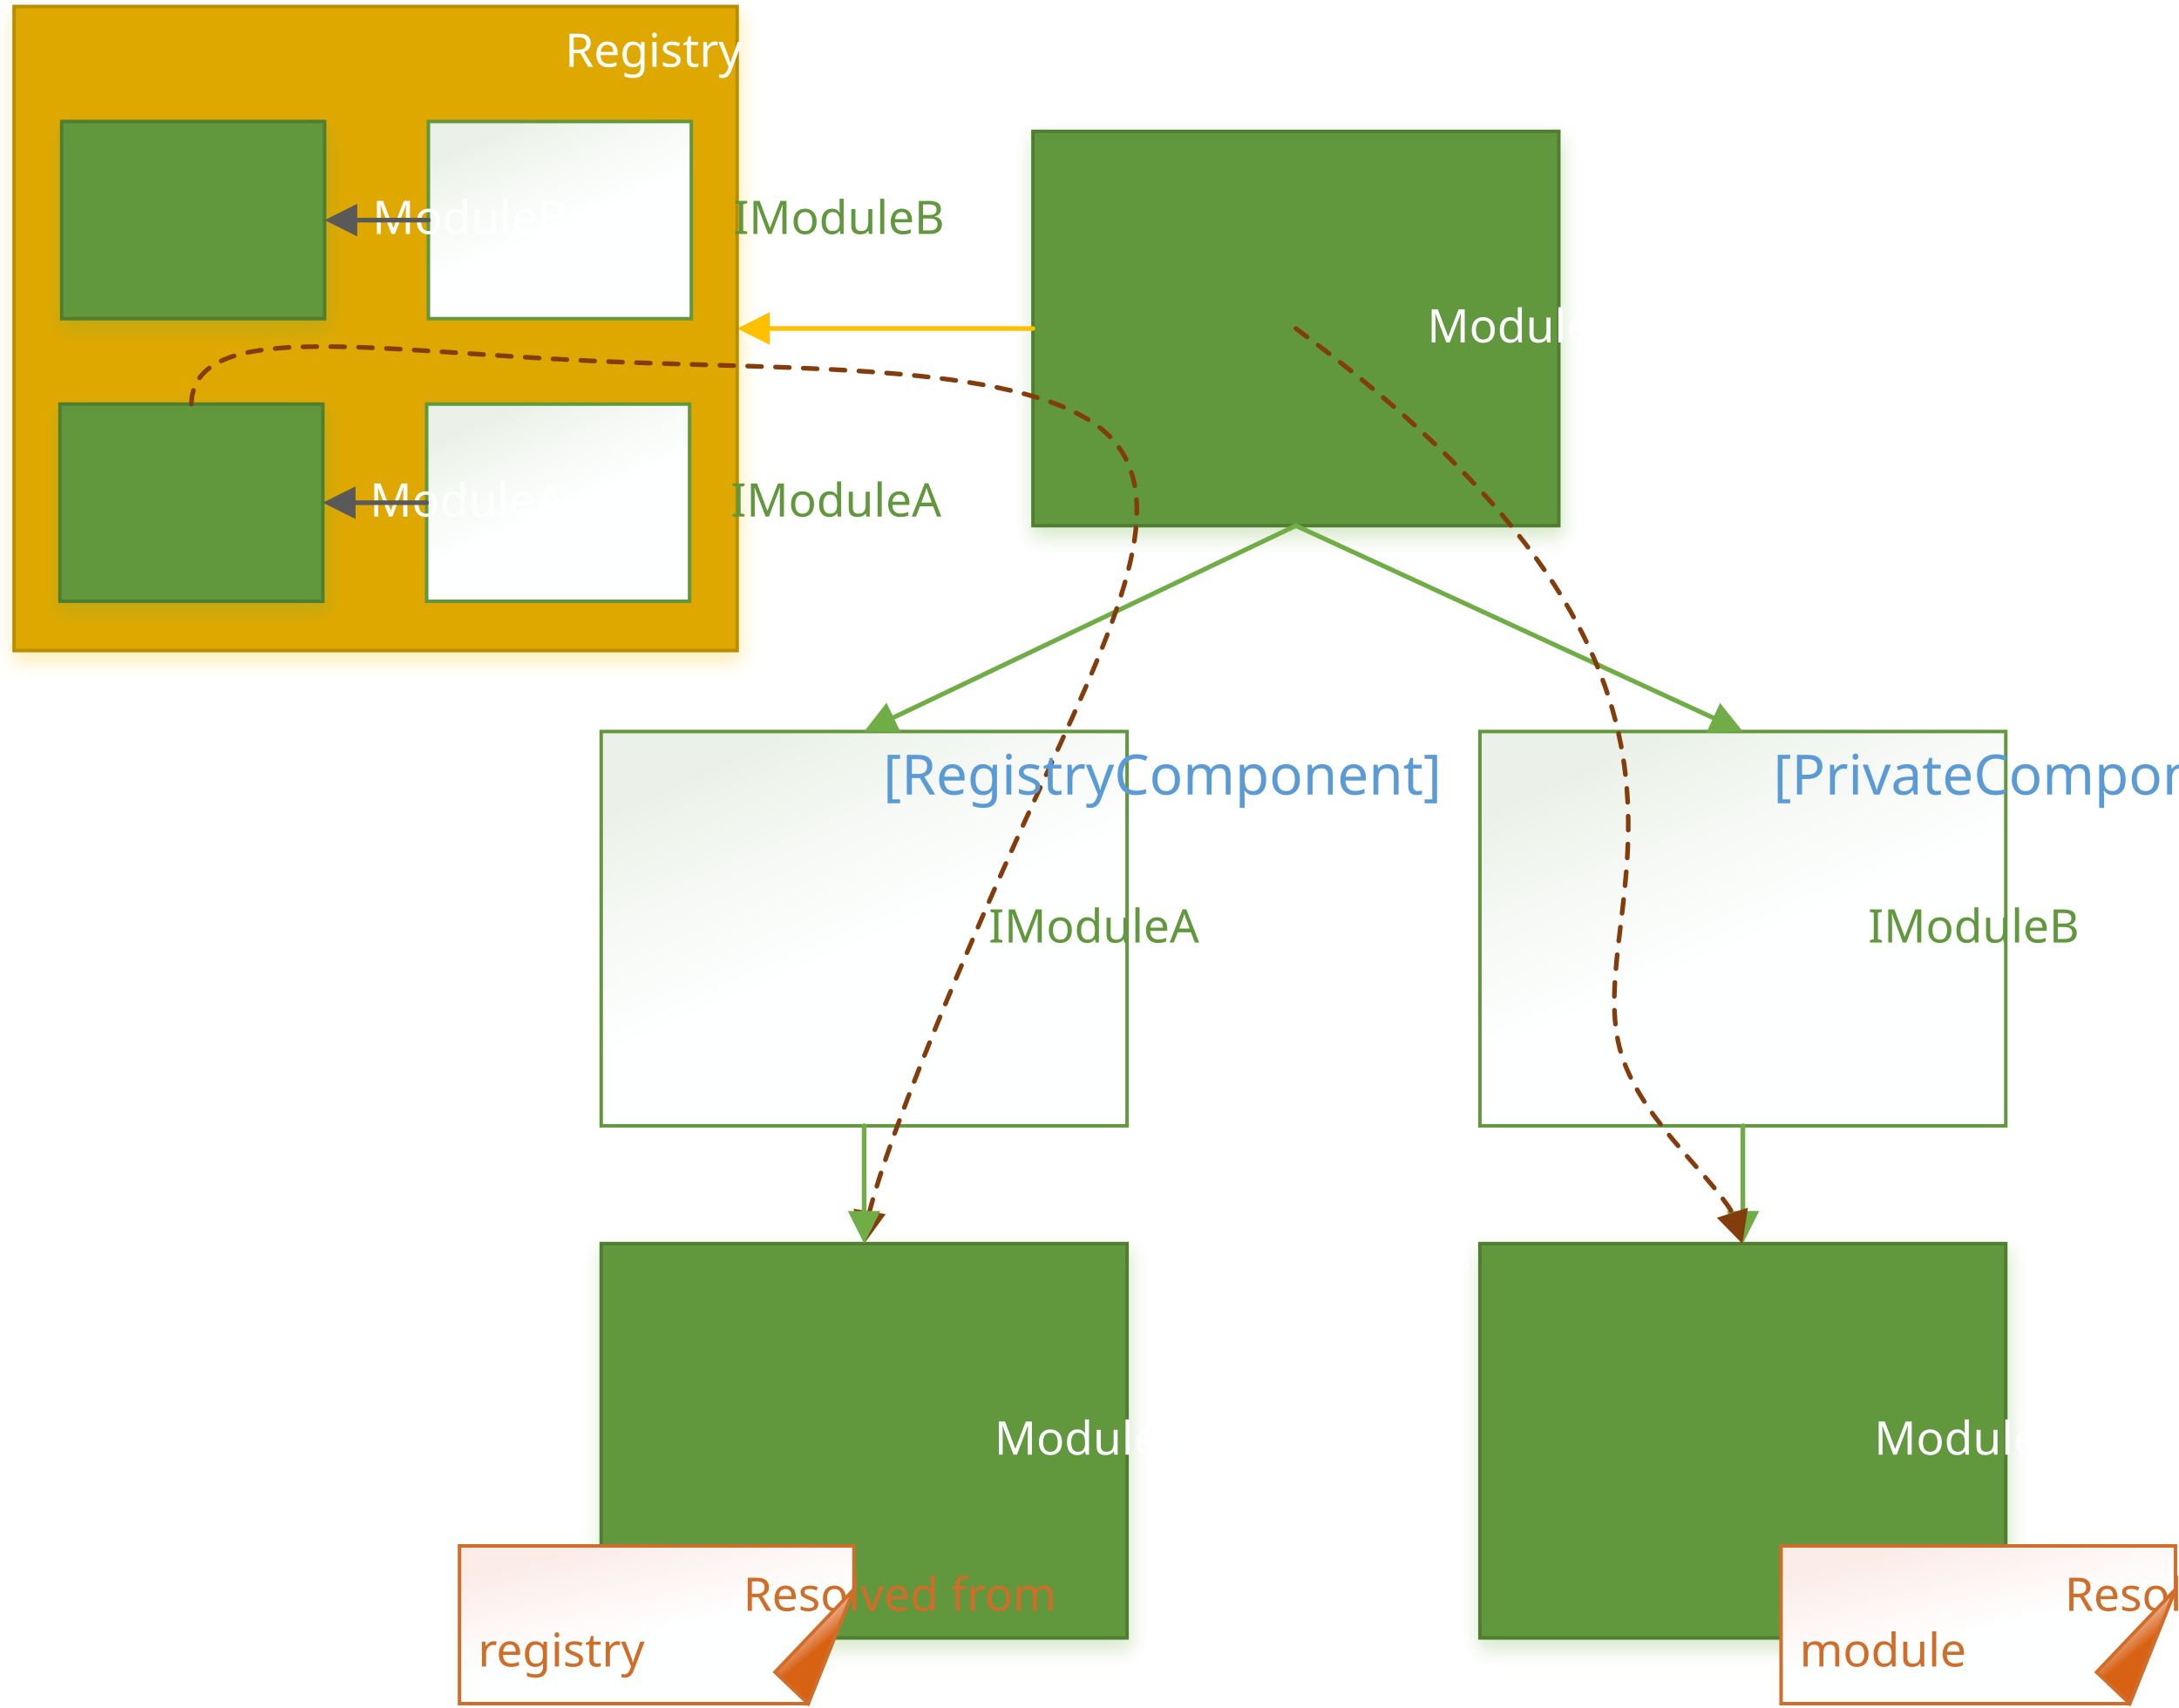
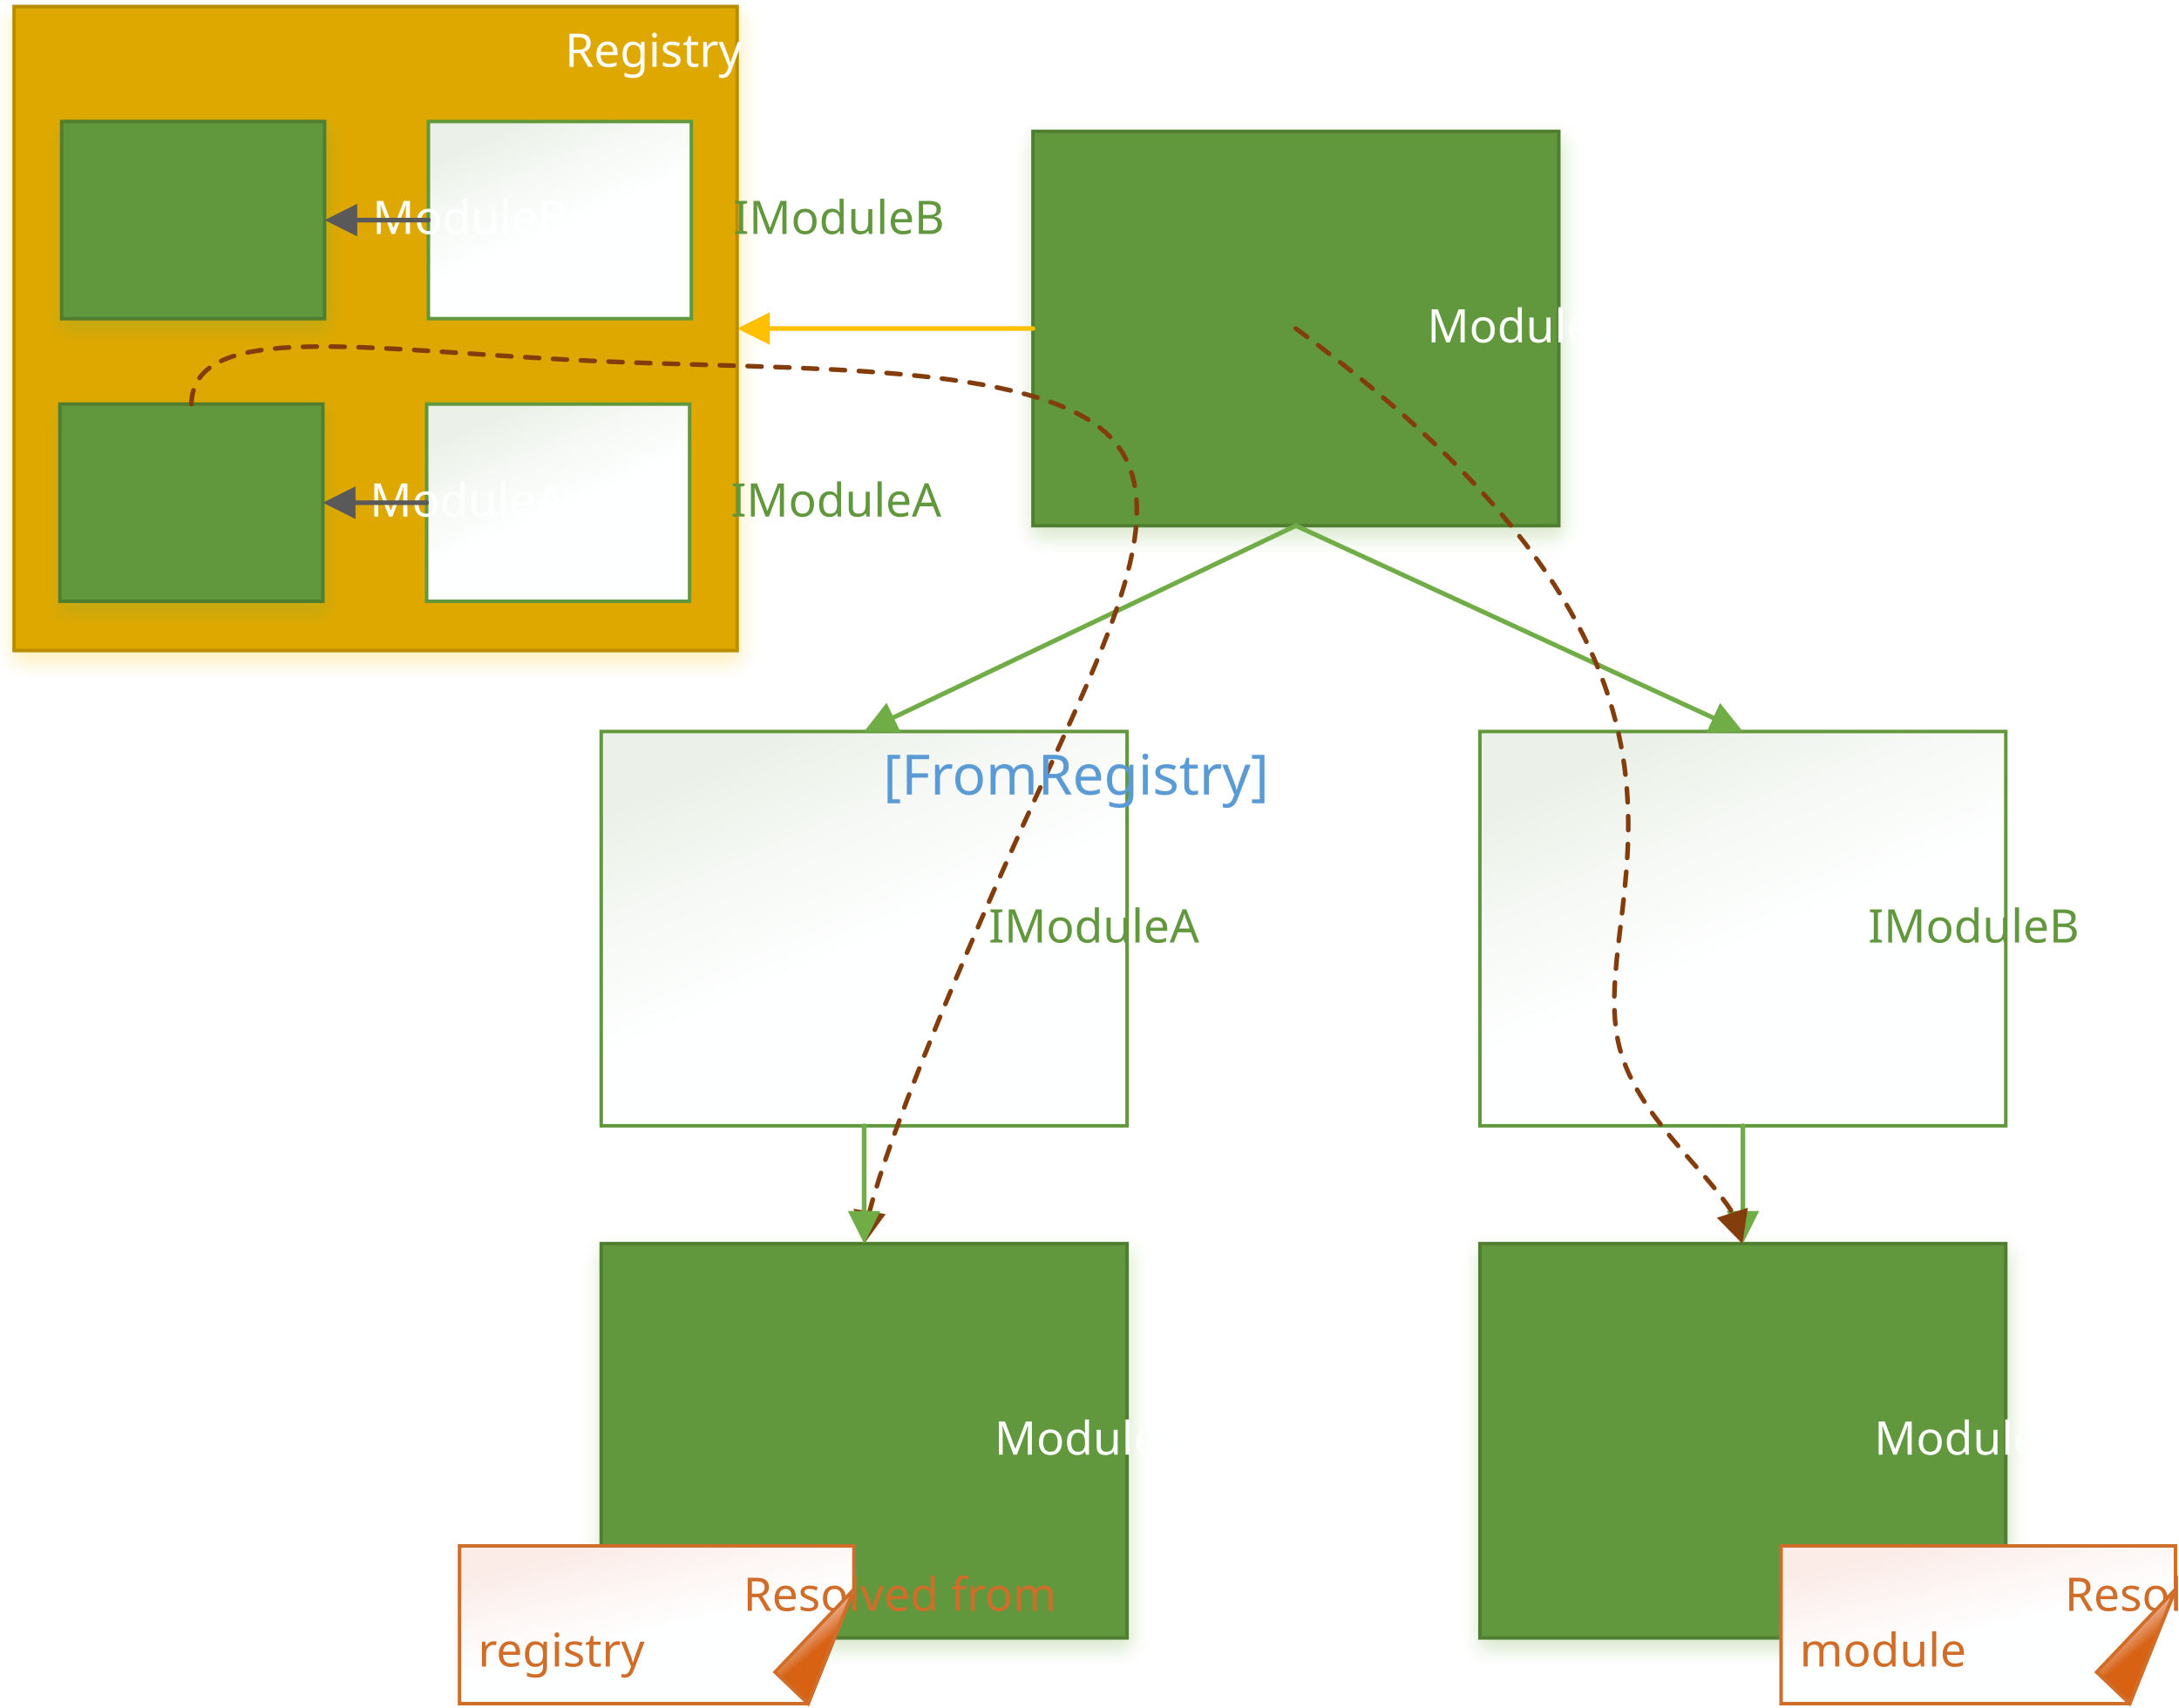
<svg xmlns="http://www.w3.org/2000/svg" xmlns:ns1="http://schemas.microsoft.com/visio/2003/SVGExtensions/" xmlns:xlink="http://www.w3.org/1999/xlink" width="6.525in" height="5.113in" viewBox="0 0 469.812 368.164" xml:space="preserve" color-interpolation-filters="sRGB" class="st23">
  <ns1:documentProperties ns1:langID="1033" ns1:metric="true" ns1:viewMarkup="false" />
  <style type="text/css">
	
		.st1 {visibility:visible}
		.st2 {fill:#70ad47;fill-opacity:0.25;filter:url(#filter_2);stroke:#70ad47;stroke-opacity:0.25}
		.st3 {fill:#61973d;stroke:#507e31;stroke-width:0.75}
		.st4 {fill:#feffff;font-family:Calibri;font-size:0.833em}
		.st5 {fill:url(#grad0-10);stroke:#61973d;stroke-width:0.75}
		.st6 {fill:#61973d;font-family:Calibri;font-size:0.833em}
		.st7 {marker-end:url(#mrkr4-21);stroke:#fec000;stroke-linecap:round;stroke-linejoin:round;stroke-width:1}
		.st8 {fill:#fec000;fill-opacity:1;stroke:#fec000;stroke-opacity:1;stroke-width:0.284}
		.st9 {marker-end:url(#mrkr4-27);stroke:#70ad47;stroke-linecap:round;stroke-linejoin:round;stroke-width:1}
		.st10 {fill:#70ad47;fill-opacity:1;stroke:#70ad47;stroke-opacity:1;stroke-width:0.284}
		.st11 {fill:#fec000;fill-opacity:0.25;filter:url(#filter_2);stroke:#fec000;stroke-opacity:0.25}
		.st12 {fill:#dfa800;stroke:#ba8c00;stroke-width:0.75}
		.st13 {marker-end:url(#mrkr4-65);stroke:#595959;stroke-linecap:round;stroke-linejoin:round;stroke-width:1}
		.st14 {fill:#595959;fill-opacity:1;stroke:#595959;stroke-opacity:1;stroke-width:0.284}
		.st15 {marker-end:url(#mrkr4-76);stroke:#833c0b;stroke-dasharray:3,3;stroke-linecap:round;stroke-linejoin:round;stroke-width:1}
		.st16 {fill:#833c0b;fill-opacity:1;stroke:#833c0b;stroke-opacity:1;stroke-width:0.284}
		.st17 {fill:url(#grad0-92);stroke:#d06d29;stroke-width:0.75}
		.st18 {fill:#d06d29;font-family:Calibri;font-size:0.833em}
		.st19 {font-size:1em}
		.st20 {fill:url(#grad0-98);stroke:#d06d29;stroke-width:0.75}
		.st21 {fill:none;stroke:none;stroke-width:0.25}
		.st22 {fill:#5b9bd5;font-family:Calibri;font-size:1em}
		.st23 {fill:none;fill-rule:evenodd;font-size:12px;overflow:visible;stroke-linecap:square;stroke-miterlimit:3}
	
	</style>
  <defs id="Patterns_And_Gradients">
    <linearGradient id="grad0-10" x1="0" y1="0" x2="1" y2="0" gradientTransform="rotate(60 0.5 0.5)">
      <stop offset="0" stop-color="#ebf1e8" stop-opacity="1" />
      <stop offset="0.24" stop-color="#f5f8f4" stop-opacity="1" />
      <stop offset="0.54" stop-color="#feffff" stop-opacity="1" />
    </linearGradient>
    <linearGradient id="grad0-92" x1="0" y1="0" x2="1" y2="0" gradientTransform="rotate(60 0.5 0.5)">
      <stop offset="0" stop-color="#fbece7" stop-opacity="1" />
      <stop offset="0.24" stop-color="#fdf5f3" stop-opacity="1" />
      <stop offset="0.54" stop-color="#feffff" stop-opacity="1" />
    </linearGradient>
    <linearGradient id="grad0-98" x1="0" y1="0" x2="1" y2="0" gradientTransform="rotate(60 0.5 0.5)">
      <stop offset="0" stop-color="#f7c6b9" stop-opacity="1" />
      <stop offset="0.24" stop-color="#f4d1c8" stop-opacity="1" />
      <stop offset="0.54" stop-color="#d76213" stop-opacity="1" />
    </linearGradient>
  </defs>
  <defs id="Markers">
    <g id="lend4">
      <path d="M 2 1 L 0 0 L 2 -1 L 2 1 " style="stroke:none" />
    </g>
    <marker id="mrkr4-21" class="st8" ns1:arrowType="4" ns1:arrowSize="2" ns1:setback="7.04" refX="-7.04" orient="auto" markerUnits="strokeWidth" overflow="visible">
      <use xlink:href="#lend4" transform="scale(-3.52,-3.52) " />
    </marker>
    <marker id="mrkr4-27" class="st10" ns1:arrowType="4" ns1:arrowSize="2" ns1:setback="7.04" refX="-7.04" orient="auto" markerUnits="strokeWidth" overflow="visible">
      <use xlink:href="#lend4" transform="scale(-3.52,-3.52) " />
    </marker>
    <marker id="mrkr4-65" class="st14" ns1:arrowType="4" ns1:arrowSize="2" ns1:setback="7.04" refX="-7.04" orient="auto" markerUnits="strokeWidth" overflow="visible">
      <use xlink:href="#lend4" transform="scale(-3.52,-3.52) " />
    </marker>
    <marker id="mrkr4-76" class="st16" ns1:arrowType="4" ns1:arrowSize="2" ns1:setback="6.68" refX="-6.68" orient="auto" markerUnits="strokeWidth" overflow="visible">
      <use xlink:href="#lend4" transform="scale(-3.52,-3.52) " />
    </marker>
  </defs>
  <defs id="Filters">
    <filter id="filter_2">
      <feGaussianBlur stdDeviation="2" />
    </filter>
  </defs>
  <g ns1:mID="0" ns1:index="1" ns1:groupContext="foregroundPage">
    <ns1:pageProperties ns1:drawingScale="0.0393701" ns1:pageScale="0.0393701" ns1:drawingUnits="24" ns1:shadowOffsetX="8.50394" ns1:shadowOffsetY="-8.50394" />
    <ns1:layer ns1:name="Connector" ns1:index="0" />
    <g id="shape1-1" ns1:mID="1" ns1:groupContext="shape" transform="translate(222.714,-254.793)">
      <ns1:userDefs>
        <ns1:ud ns1:nameU="visVersion" ns1:val="VT0(15):26" />
      </ns1:userDefs>
      <ns1:textBlock ns1:margins="rect(4,4,4,4)" ns1:tabSpace="42.5197" />
      <ns1:textRect cx="56.693" cy="325.644" width="113.39" height="85.039" />
      <g id="shadow1-2" ns1:groupContext="shadow" ns1:shadowOffsetX="0.345598" ns1:shadowOffsetY="-1.97279" ns1:shadowType="1" transform="matrix(1,0,0,1,0.345598,1.97279)" class="st1">
        <rect x="0" y="283.125" width="113.386" height="85.039" class="st2" />
      </g>
      <rect x="0" y="283.125" width="113.386" height="85.039" class="st3" />
      <text x="38.23" y="328.64" class="st4" ns1:langID="1031">
        <ns1:paragraph ns1:horizAlign="1" />
        <ns1:tabList />ModuleC</text>
    </g>
    <g id="shape2-7" ns1:mID="2" ns1:groupContext="shape" transform="translate(129.619,-125.369)">
      <ns1:userDefs>
        <ns1:ud ns1:nameU="visVersion" ns1:val="VT0(15):26" />
      </ns1:userDefs>
      <ns1:textBlock ns1:margins="rect(4,4,4,4)" ns1:tabSpace="42.5197" />
      <ns1:textRect cx="56.693" cy="325.644" width="113.39" height="85.039" />
      <rect x="0" y="283.125" width="113.386" height="85.039" class="st5" />
      <text x="36.74" y="328.64" class="st6" ns1:langID="1031">
        <ns1:paragraph ns1:horizAlign="1" />
        <ns1:tabList />IModuleA</text>
    </g>
    <g id="shape3-12" ns1:mID="3" ns1:groupContext="shape" transform="translate(319.092,-125.369)">
      <ns1:userDefs>
        <ns1:ud ns1:nameU="visVersion" ns1:val="VT0(15):26" />
      </ns1:userDefs>
      <ns1:textBlock ns1:margins="rect(4,4,4,4)" ns1:tabSpace="42.5197" />
      <ns1:textRect cx="56.693" cy="325.644" width="113.39" height="85.039" />
      <rect x="0" y="283.125" width="113.386" height="85.039" class="st5" />
      <text x="36.91" y="328.64" class="st6" ns1:langID="1031">
        <ns1:paragraph ns1:horizAlign="1" />
        <ns1:tabList />IModuleB</text>
    </g>
    <g id="shape6-16" ns1:mID="6" ns1:groupContext="shape" ns1:layerMember="0" transform="translate(222.714,-290.226)">
      <path d="M0 361.08 L-56.74 361.08" class="st7" />
    </g>
    <g id="shape7-22" ns1:mID="7" ns1:groupContext="shape" ns1:layerMember="0" transform="translate(279.407,-254.793)">
      <path d="M0 368.16 L-86.74 409.52" class="st9" />
    </g>
    <g id="shape8-28" ns1:mID="8" ns1:groupContext="shape" ns1:layerMember="0" transform="translate(279.407,-254.793)">
      <path d="M0 368.16 L89.98 409.6" class="st9" />
    </g>
    <g id="group17-33" transform="translate(3.0294,-227.864)" ns1:mID="17" ns1:groupContext="group">
      <g id="shape18-34" ns1:mID="18" ns1:groupContext="shape">
        <ns1:userDefs>
          <ns1:ud ns1:nameU="visVersion" ns1:val="VT0(15):26" />
        </ns1:userDefs>
        <ns1:textBlock ns1:margins="rect(4,4,4,4)" ns1:tabSpace="42.5197" ns1:verticalAlign="0" />
        <ns1:textRect cx="77.953" cy="298.715" width="155.91" height="138.898" />
        <g id="shadow18-35" ns1:groupContext="shadow" ns1:shadowOffsetX="0.345598" ns1:shadowOffsetY="-1.97279" ns1:shadowType="1" transform="matrix(1,0,0,1,0.345598,1.97279)" class="st1">
          <rect x="0" y="229.266" width="155.906" height="138.898" class="st11" />
        </g>
        <rect x="0" y="229.266" width="155.906" height="138.898" class="st12" />
        <text x="61.61" y="242.27" class="st4" ns1:langID="1031">
          <ns1:paragraph ns1:horizAlign="1" />
          <ns1:tabList />Registry</text>
      </g>
      <g id="shape19-40" ns1:mID="19" ns1:groupContext="shape" transform="translate(88.9557,-10.6299)">
        <ns1:userDefs>
          <ns1:ud ns1:nameU="visVersion" ns1:val="VT0(15):26" />
        </ns1:userDefs>
        <ns1:textBlock ns1:margins="rect(4,4,4,4)" ns1:tabSpace="42.5197" />
        <ns1:textRect cx="28.346" cy="346.904" width="56.7" height="42.52" />
        <rect x="0" y="325.644" width="56.693" height="42.52" class="st5" />
        <text x="8.39" y="349.9" class="st6" ns1:langID="1031">
          <ns1:paragraph ns1:horizAlign="1" />
          <ns1:tabList />IModuleA</text>
      </g>
      <g id="shape20-44" ns1:mID="20" ns1:groupContext="shape" transform="translate(9.88396,-10.6299)">
        <ns1:userDefs>
          <ns1:ud ns1:nameU="visVersion" ns1:val="VT0(15):26" />
        </ns1:userDefs>
        <ns1:textBlock ns1:margins="rect(4,4,4,4)" ns1:tabSpace="42.5197" />
        <ns1:textRect cx="28.346" cy="346.904" width="56.7" height="42.52" />
        <g id="shadow20-45" ns1:groupContext="shadow" ns1:shadowOffsetX="0.345598" ns1:shadowOffsetY="-1.97279" ns1:shadowType="1" transform="matrix(1,0,0,1,0.345598,1.97279)" class="st1">
          <rect x="0" y="325.644" width="56.693" height="42.52" class="st2" />
        </g>
        <rect x="0" y="325.644" width="56.693" height="42.52" class="st3" />
        <text x="9.65" y="349.9" class="st4" ns1:langID="1031">
          <ns1:paragraph ns1:horizAlign="1" />
          <ns1:tabList />ModuleA</text>
      </g>
      <g id="shape21-50" ns1:mID="21" ns1:groupContext="shape" transform="translate(89.3286,-71.5748)">
        <ns1:userDefs>
          <ns1:ud ns1:nameU="visVersion" ns1:val="VT0(15):26" />
        </ns1:userDefs>
        <ns1:textBlock ns1:margins="rect(4,4,4,4)" ns1:tabSpace="42.5197" />
        <ns1:textRect cx="28.346" cy="346.904" width="56.7" height="42.52" />
        <rect x="0" y="325.644" width="56.693" height="42.52" class="st5" />
        <text x="8.57" y="349.9" class="st6" ns1:langID="1031">
          <ns1:paragraph ns1:horizAlign="1" />
          <ns1:tabList />IModuleB</text>
      </g>
      <g id="shape22-54" ns1:mID="22" ns1:groupContext="shape" transform="translate(10.2569,-71.5748)">
        <ns1:userDefs>
          <ns1:ud ns1:nameU="visVersion" ns1:val="VT0(15):26" />
        </ns1:userDefs>
        <ns1:textBlock ns1:margins="rect(4,4,4,4)" ns1:tabSpace="42.5197" />
        <ns1:textRect cx="28.346" cy="346.904" width="56.7" height="42.52" />
        <g id="shadow22-55" ns1:groupContext="shadow" ns1:shadowOffsetX="0.345598" ns1:shadowOffsetY="-1.97279" ns1:shadowType="1" transform="matrix(1,0,0,1,0.345598,1.97279)" class="st1">
          <rect x="0" y="325.644" width="56.693" height="42.52" class="st2" />
        </g>
        <rect x="0" y="325.644" width="56.693" height="42.52" class="st3" />
        <text x="9.83" y="349.9" class="st4" ns1:langID="1031">
          <ns1:paragraph ns1:horizAlign="1" />
          <ns1:tabList />ModuleB</text>
      </g>
      <g id="shape23-60" ns1:mID="23" ns1:groupContext="shape" ns1:layerMember="0" transform="translate(88.9557,-24.8031)">
        <path d="M0 361.08 L-15.34 361.08" class="st13" />
      </g>
      <g id="shape24-66" ns1:mID="24" ns1:groupContext="shape" ns1:layerMember="0" transform="translate(89.3286,-85.748)">
        <path d="M0 361.08 L-15.34 361.08" class="st13" />
      </g>
    </g>
    <g id="shape25-71" ns1:mID="25" ns1:groupContext="shape" ns1:layerMember="0" transform="translate(41.2598,-281.014)">
      <path d="M0 368.16 C0.37 349.74 38.44 356.66 86.65 358.86 C130.16 360.85 181.92 358.99 197.94 375.08 C212.62 389.83 197.27        419.67 181.25 454.75 C166.21 487.68 150.57 525.24 146.23 542.27 L146.17 542.63" class="st15" />
    </g>
    <g id="shape28-77" ns1:mID="28" ns1:groupContext="shape" transform="translate(319.092,-14.9232)">
      <ns1:userDefs>
        <ns1:ud ns1:nameU="visVersion" ns1:val="VT0(15):26" />
      </ns1:userDefs>
      <ns1:textBlock ns1:margins="rect(4,4,4,4)" ns1:tabSpace="42.5197" />
      <ns1:textRect cx="56.693" cy="325.644" width="113.39" height="85.039" />
      <g id="shadow28-78" ns1:groupContext="shadow" ns1:shadowOffsetX="0.345598" ns1:shadowOffsetY="-1.97279" ns1:shadowType="1" transform="matrix(1,0,0,1,0.345598,1.97279)" class="st1">
        <rect x="0" y="283.125" width="113.386" height="85.039" class="st2" />
      </g>
      <rect x="0" y="283.125" width="113.386" height="85.039" class="st3" />
      <text x="38.23" y="328.64" class="st4" ns1:langID="1031">
        <ns1:paragraph ns1:horizAlign="1" />
        <ns1:tabList />ModuleC</text>
    </g>
    <g id="shape29-83" ns1:mID="29" ns1:groupContext="shape" ns1:layerMember="0" transform="translate(368.699,-125.369)">
      <path d="M7.09 368.16 L7.09 386.53" class="st9" />
    </g>
    <g id="group30-88" transform="translate(384.023,-0.75)" ns1:mID="30" ns1:groupContext="group">
      <ns1:userDefs>
        <ns1:ud ns1:nameU="ControlDistFromCorner" ns1:prompt="" ns1:val="VT0(0.33406619583616):24" />
        <ns1:ud ns1:nameU="AngToControl" ns1:prompt="" ns1:val="VT0(0.78539816339745):32" />
        <ns1:ud ns1:nameU="XFoldLength" ns1:prompt="" ns1:val="VT0(0.23622047244094):24" />
        <ns1:ud ns1:nameU="YFoldLength" ns1:prompt="" ns1:val="VT0(0.23622047244094):24" />
        <ns1:ud ns1:nameU="visVersion" ns1:prompt="" ns1:val="VT0(15):26" />
        <ns1:ud ns1:nameU="ControlDistFromCorner" ns1:prompt="" ns1:val="VT0(0.25441723498273):1" />
        <ns1:ud ns1:nameU="AngToControl" ns1:prompt="" ns1:val="VT0(1.1902899496825):32" />
        <ns1:ud ns1:nameU="XFoldLength" ns1:prompt="" ns1:val="VT0(0.13700787401575):1" />
        <ns1:ud ns1:nameU="YFoldLength" ns1:prompt="" ns1:val="VT0(0.34251968503937):1" />
      </ns1:userDefs>
      <g id="shape30-89" ns1:mID="30" ns1:groupContext="groupContent">
        <ns1:textBlock ns1:margins="rect(4,4,4,4)" ns1:tabSpace="42.5197" />
        <ns1:textRect cx="42.52" cy="351.156" width="85.04" height="34.016" />
        <path d="M0 368.16 L75.17 368.16 L85.04 343.5 L85.04 334.15 L0 334.15 L0 368.16 Z" class="st17" />
        <text x="4" y="348.16" class="st18" ns1:langID="1031">
          <ns1:paragraph />
          <ns1:tabList />Resolved from <tspan x="4" dy="1.2em" class="st19">module</tspan>
        </text>
      </g>
      <g id="shape31-95" ns1:mID="31" ns1:groupContext="shape" transform="translate(68.0315,0)">
        <ns1:userDefs>
          <ns1:ud ns1:nameU="ControlX" ns1:prompt="" ns1:val="VT0(0.94488188976378):24" />
          <ns1:ud ns1:nameU="ControlY" ns1:prompt="" ns1:val="VT0(0.23622047244094):24" />
          <ns1:ud ns1:nameU="XFoldLength" ns1:prompt="" ns1:val="VT0(0.23622047244094):24" />
          <ns1:ud ns1:nameU="YFoldLength" ns1:prompt="" ns1:val="VT0(0.23622047244094):24" />
          <ns1:ud ns1:nameU="FillForegnd" ns1:prompt="" ns1:val="VT5(1)" />
          <ns1:ud ns1:nameU="ControlY" ns1:prompt="" ns1:val="VT0(0.094488188976378):1" />
          <ns1:ud ns1:nameU="XFoldLength" ns1:prompt="" ns1:val="VT0(0.13700787401575):1" />
          <ns1:ud ns1:nameU="YFoldLength" ns1:prompt="" ns1:val="VT0(0.34251968503937):1" />
          <ns1:ud ns1:nameU="FillForegnd" ns1:prompt="" ns1:val="VT5(#ed7d31)" />
        </ns1:userDefs>
        <path d="M7.14 368.16 L17.01 343.5 L0 361.36 L7.14 368.16 Z" class="st20" />
      </g>
    </g>
-     <g id="shape32-99" ns1:mID="32" ns1:groupContext="shape" transform="translate(299.785,-190.409)">
-       <ns1:textBlock ns1:margins="rect(4,4,4,4)" ns1:tabSpace="42.5197" />
-       <ns1:textRect cx="76" cy="358.164" width="152.01" height="20" />
-       <rect x="0" y="348.164" width="152" height="20" class="st21" />
-       <text x="26.4" y="361.76" class="st22" ns1:langID="1031">
-         <ns1:paragraph ns1:horizAlign="1" />
-         <ns1:tabList />[PrivateComponent]</text>
-     </g>
    <g id="shape34-102" ns1:mID="34" ns1:groupContext="shape" transform="translate(110.312,-190.409)">
      <ns1:textBlock ns1:margins="rect(4,4,4,4)" ns1:tabSpace="42.5197" />
      <ns1:textRect cx="76" cy="358.164" width="152" height="20" />
      <rect x="0" y="348.164" width="152" height="20" class="st21" />
      <text x="23.94" y="361.76" class="st22" ns1:langID="1031">
        <ns1:paragraph ns1:horizAlign="1" />
-         <ns1:tabList />[RegistryComponent]</text>
+         <ns1:tabList />[FromRegistry]</text>
    </g>
    <g id="shape36-105" ns1:mID="36" ns1:groupContext="shape" transform="translate(129.619,-14.9232)">
      <ns1:userDefs>
        <ns1:ud ns1:nameU="visVersion" ns1:val="VT0(15):26" />
      </ns1:userDefs>
      <ns1:textBlock ns1:margins="rect(4,4,4,4)" ns1:tabSpace="42.5197" />
      <ns1:textRect cx="56.693" cy="325.644" width="113.39" height="85.039" />
      <g id="shadow36-106" ns1:groupContext="shadow" ns1:shadowOffsetX="0.345598" ns1:shadowOffsetY="-1.97279" ns1:shadowType="1" transform="matrix(1,0,0,1,0.345598,1.97279)" class="st1">
        <rect x="0" y="283.125" width="113.386" height="85.039" class="st2" />
      </g>
      <rect x="0" y="283.125" width="113.386" height="85.039" class="st3" />
      <text x="38" y="328.64" class="st4" ns1:langID="1031">
        <ns1:paragraph ns1:horizAlign="1" />
        <ns1:tabList />ModuleA</text>
    </g>
    <g id="shape37-111" ns1:mID="37" ns1:groupContext="shape" ns1:layerMember="0" transform="translate(179.225,-125.369)">
      <path d="M7.09 368.16 L7.09 386.53" class="st9" />
    </g>
    <g id="group38-116" transform="translate(99.0664,-0.75)" ns1:mID="38" ns1:groupContext="group">
      <ns1:userDefs>
        <ns1:ud ns1:nameU="ControlDistFromCorner" ns1:prompt="" ns1:val="VT0(0.33406619583616):24" />
        <ns1:ud ns1:nameU="AngToControl" ns1:prompt="" ns1:val="VT0(0.78539816339745):32" />
        <ns1:ud ns1:nameU="XFoldLength" ns1:prompt="" ns1:val="VT0(0.23622047244094):24" />
        <ns1:ud ns1:nameU="YFoldLength" ns1:prompt="" ns1:val="VT0(0.23622047244094):24" />
        <ns1:ud ns1:nameU="visVersion" ns1:prompt="" ns1:val="VT0(15):26" />
        <ns1:ud ns1:nameU="ControlDistFromCorner" ns1:prompt="" ns1:val="VT0(0.25441723498273):1" />
        <ns1:ud ns1:nameU="AngToControl" ns1:prompt="" ns1:val="VT0(1.1902899496825):32" />
        <ns1:ud ns1:nameU="XFoldLength" ns1:prompt="" ns1:val="VT0(0.13700787401575):1" />
        <ns1:ud ns1:nameU="YFoldLength" ns1:prompt="" ns1:val="VT0(0.34251968503937):1" />
      </ns1:userDefs>
      <g id="shape38-117" ns1:mID="38" ns1:groupContext="groupContent">
        <ns1:textBlock ns1:margins="rect(4,4,4,4)" ns1:tabSpace="42.5197" />
        <ns1:textRect cx="42.52" cy="351.156" width="85.04" height="34.016" />
        <path d="M0 368.16 L75.17 368.16 L85.04 343.5 L85.04 334.15 L0 334.15 L0 368.16 Z" class="st17" />
        <text x="4" y="348.16" class="st18" ns1:langID="1031">
          <ns1:paragraph />
          <ns1:tabList />Resolved from <tspan x="4" dy="1.2em" class="st19">registry</tspan>
        </text>
      </g>
      <g id="shape39-122" ns1:mID="39" ns1:groupContext="shape" transform="translate(68.0315,0)">
        <ns1:userDefs>
          <ns1:ud ns1:nameU="ControlX" ns1:prompt="" ns1:val="VT0(0.94488188976378):24" />
          <ns1:ud ns1:nameU="ControlY" ns1:prompt="" ns1:val="VT0(0.23622047244094):24" />
          <ns1:ud ns1:nameU="XFoldLength" ns1:prompt="" ns1:val="VT0(0.23622047244094):24" />
          <ns1:ud ns1:nameU="YFoldLength" ns1:prompt="" ns1:val="VT0(0.23622047244094):24" />
          <ns1:ud ns1:nameU="FillForegnd" ns1:prompt="" ns1:val="VT5(1)" />
          <ns1:ud ns1:nameU="ControlY" ns1:prompt="" ns1:val="VT0(0.094488188976378):1" />
          <ns1:ud ns1:nameU="XFoldLength" ns1:prompt="" ns1:val="VT0(0.13700787401575):1" />
          <ns1:ud ns1:nameU="YFoldLength" ns1:prompt="" ns1:val="VT0(0.34251968503937):1" />
          <ns1:ud ns1:nameU="FillForegnd" ns1:prompt="" ns1:val="VT5(#ed7d31)" />
        </ns1:userDefs>
        <path d="M7.14 368.16 L17.01 343.5 L0 361.36 L7.14 368.16 Z" class="st20" />
      </g>
    </g>
    <g id="shape40-125" ns1:mID="40" ns1:groupContext="shape" ns1:layerMember="0" transform="translate(279.407,-297.313)">
      <path d="M0 368.16 C104.24 445.04 61.45 491.78 69.84 523.45 C73.7 538.04 88.41 549.43 94.11 558.85 L94.22 559.19" class="st15" />
    </g>
  </g>
</svg>
